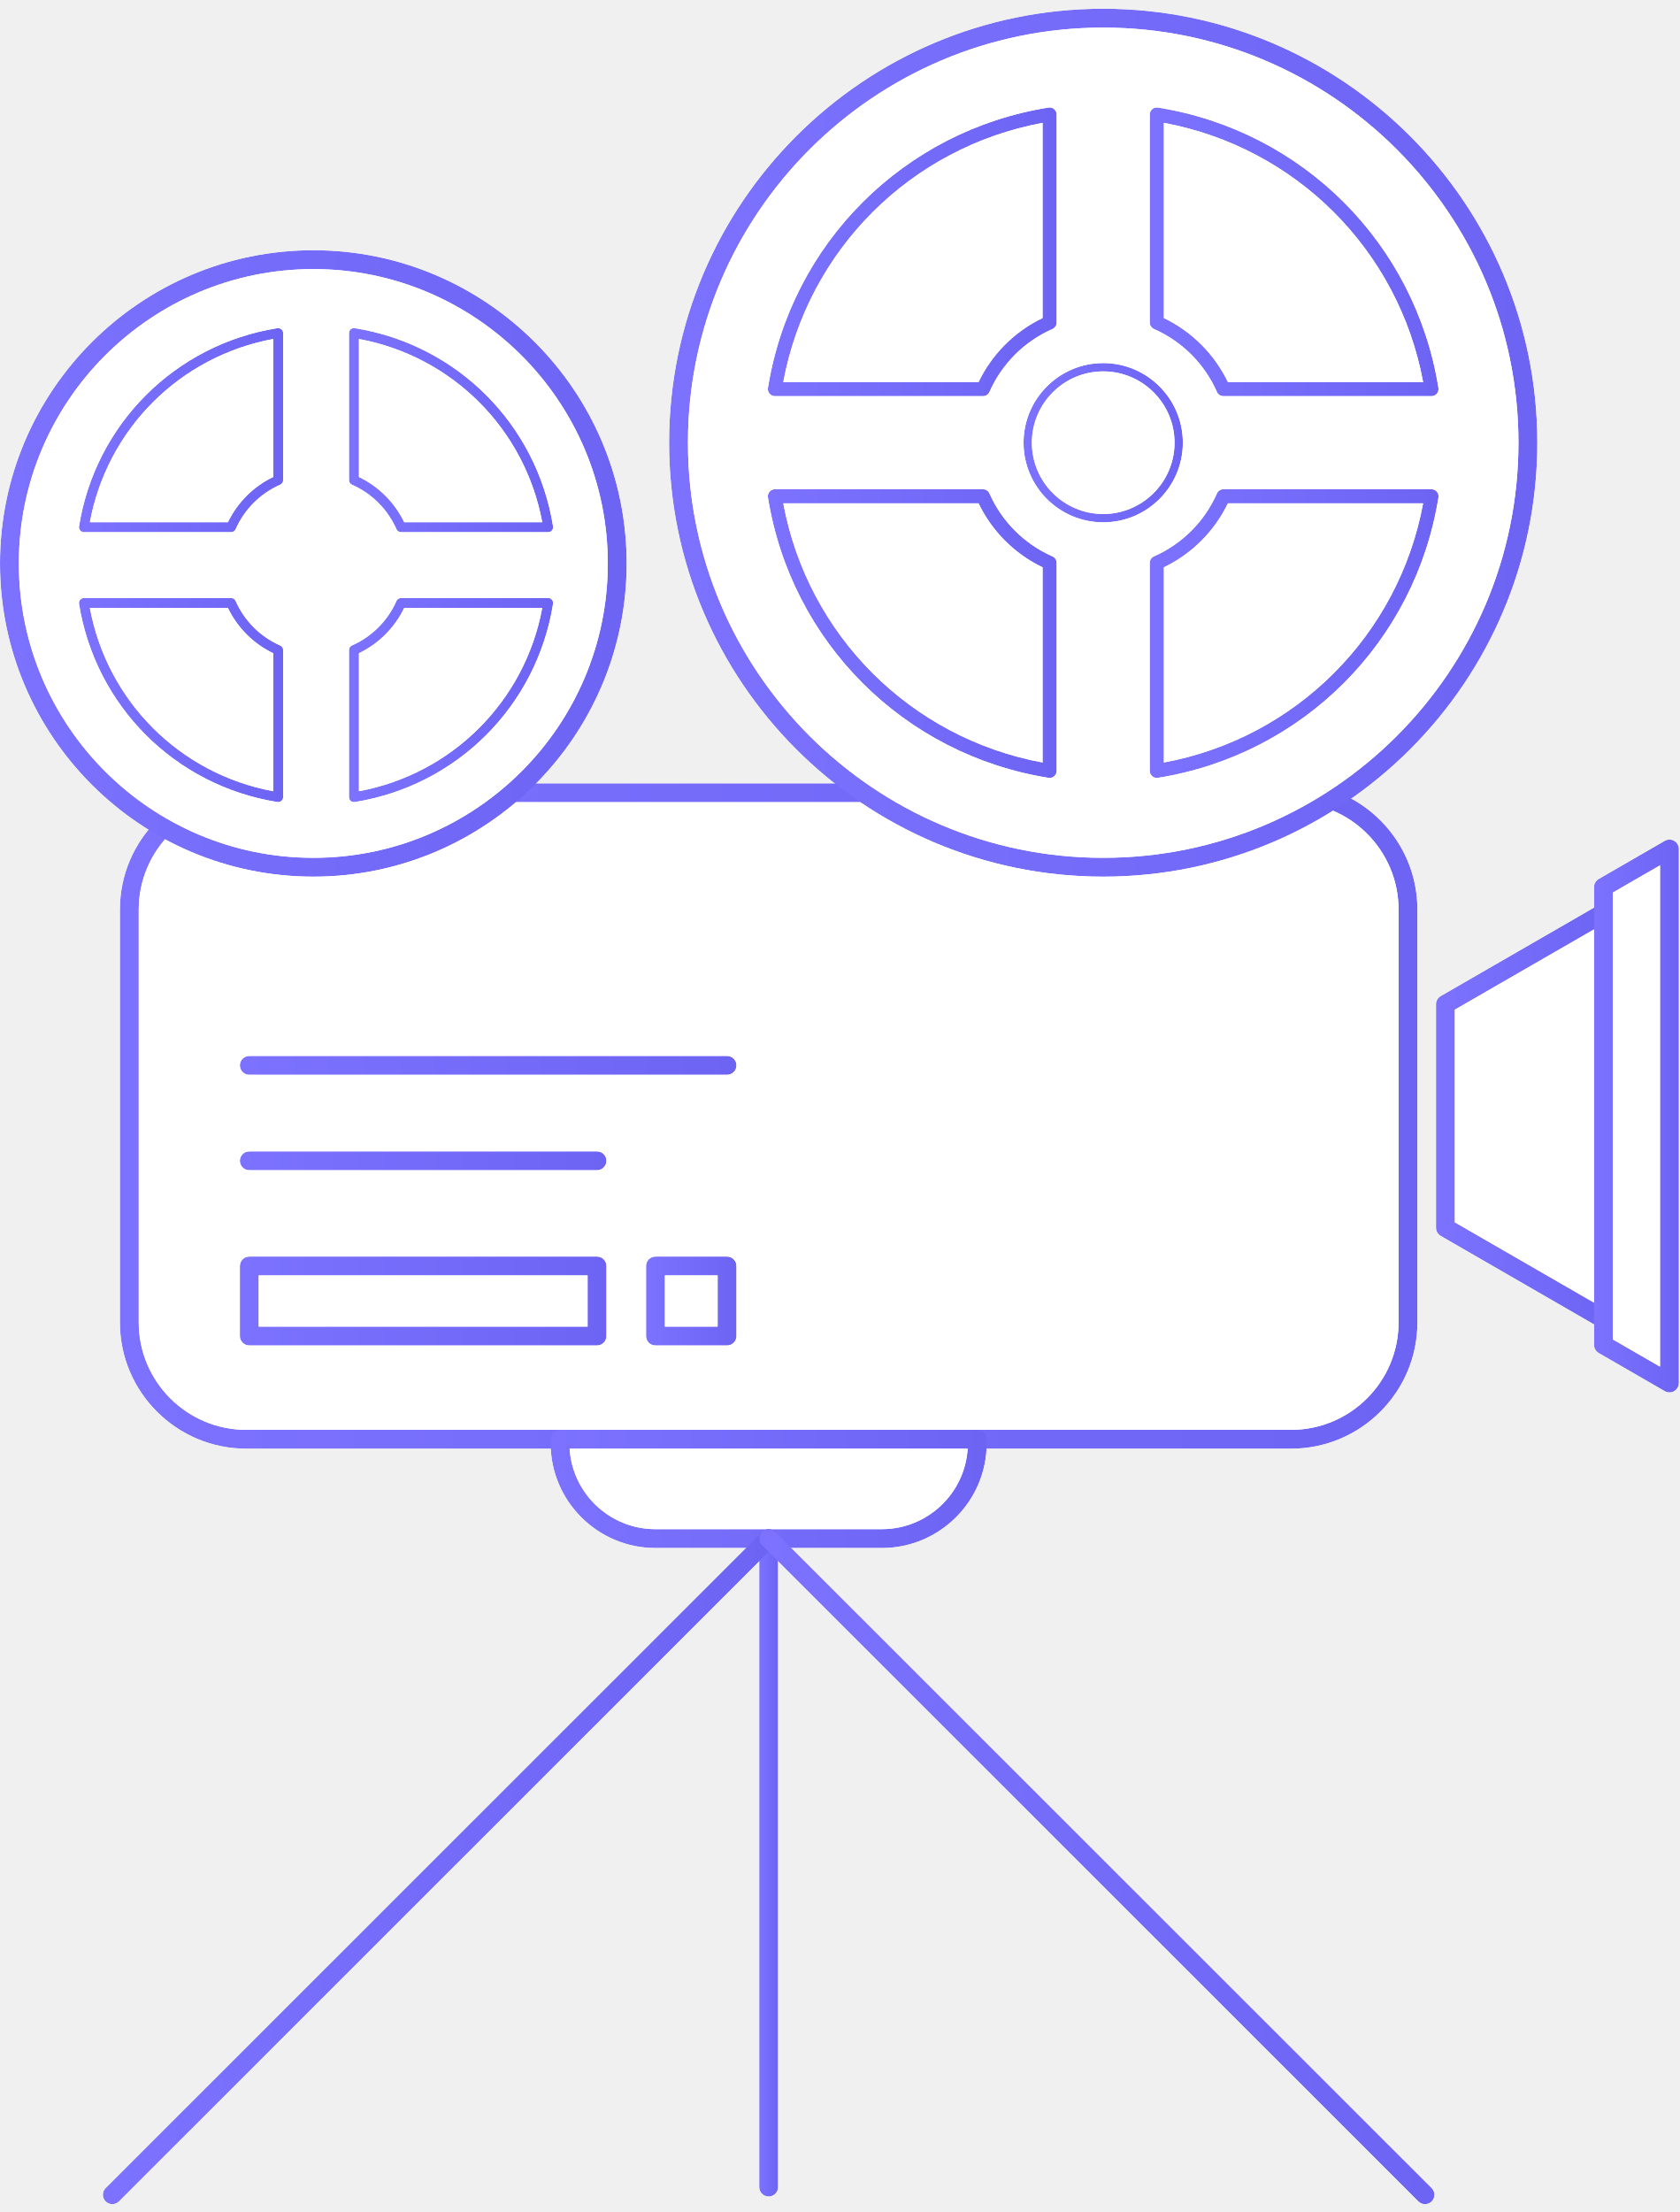
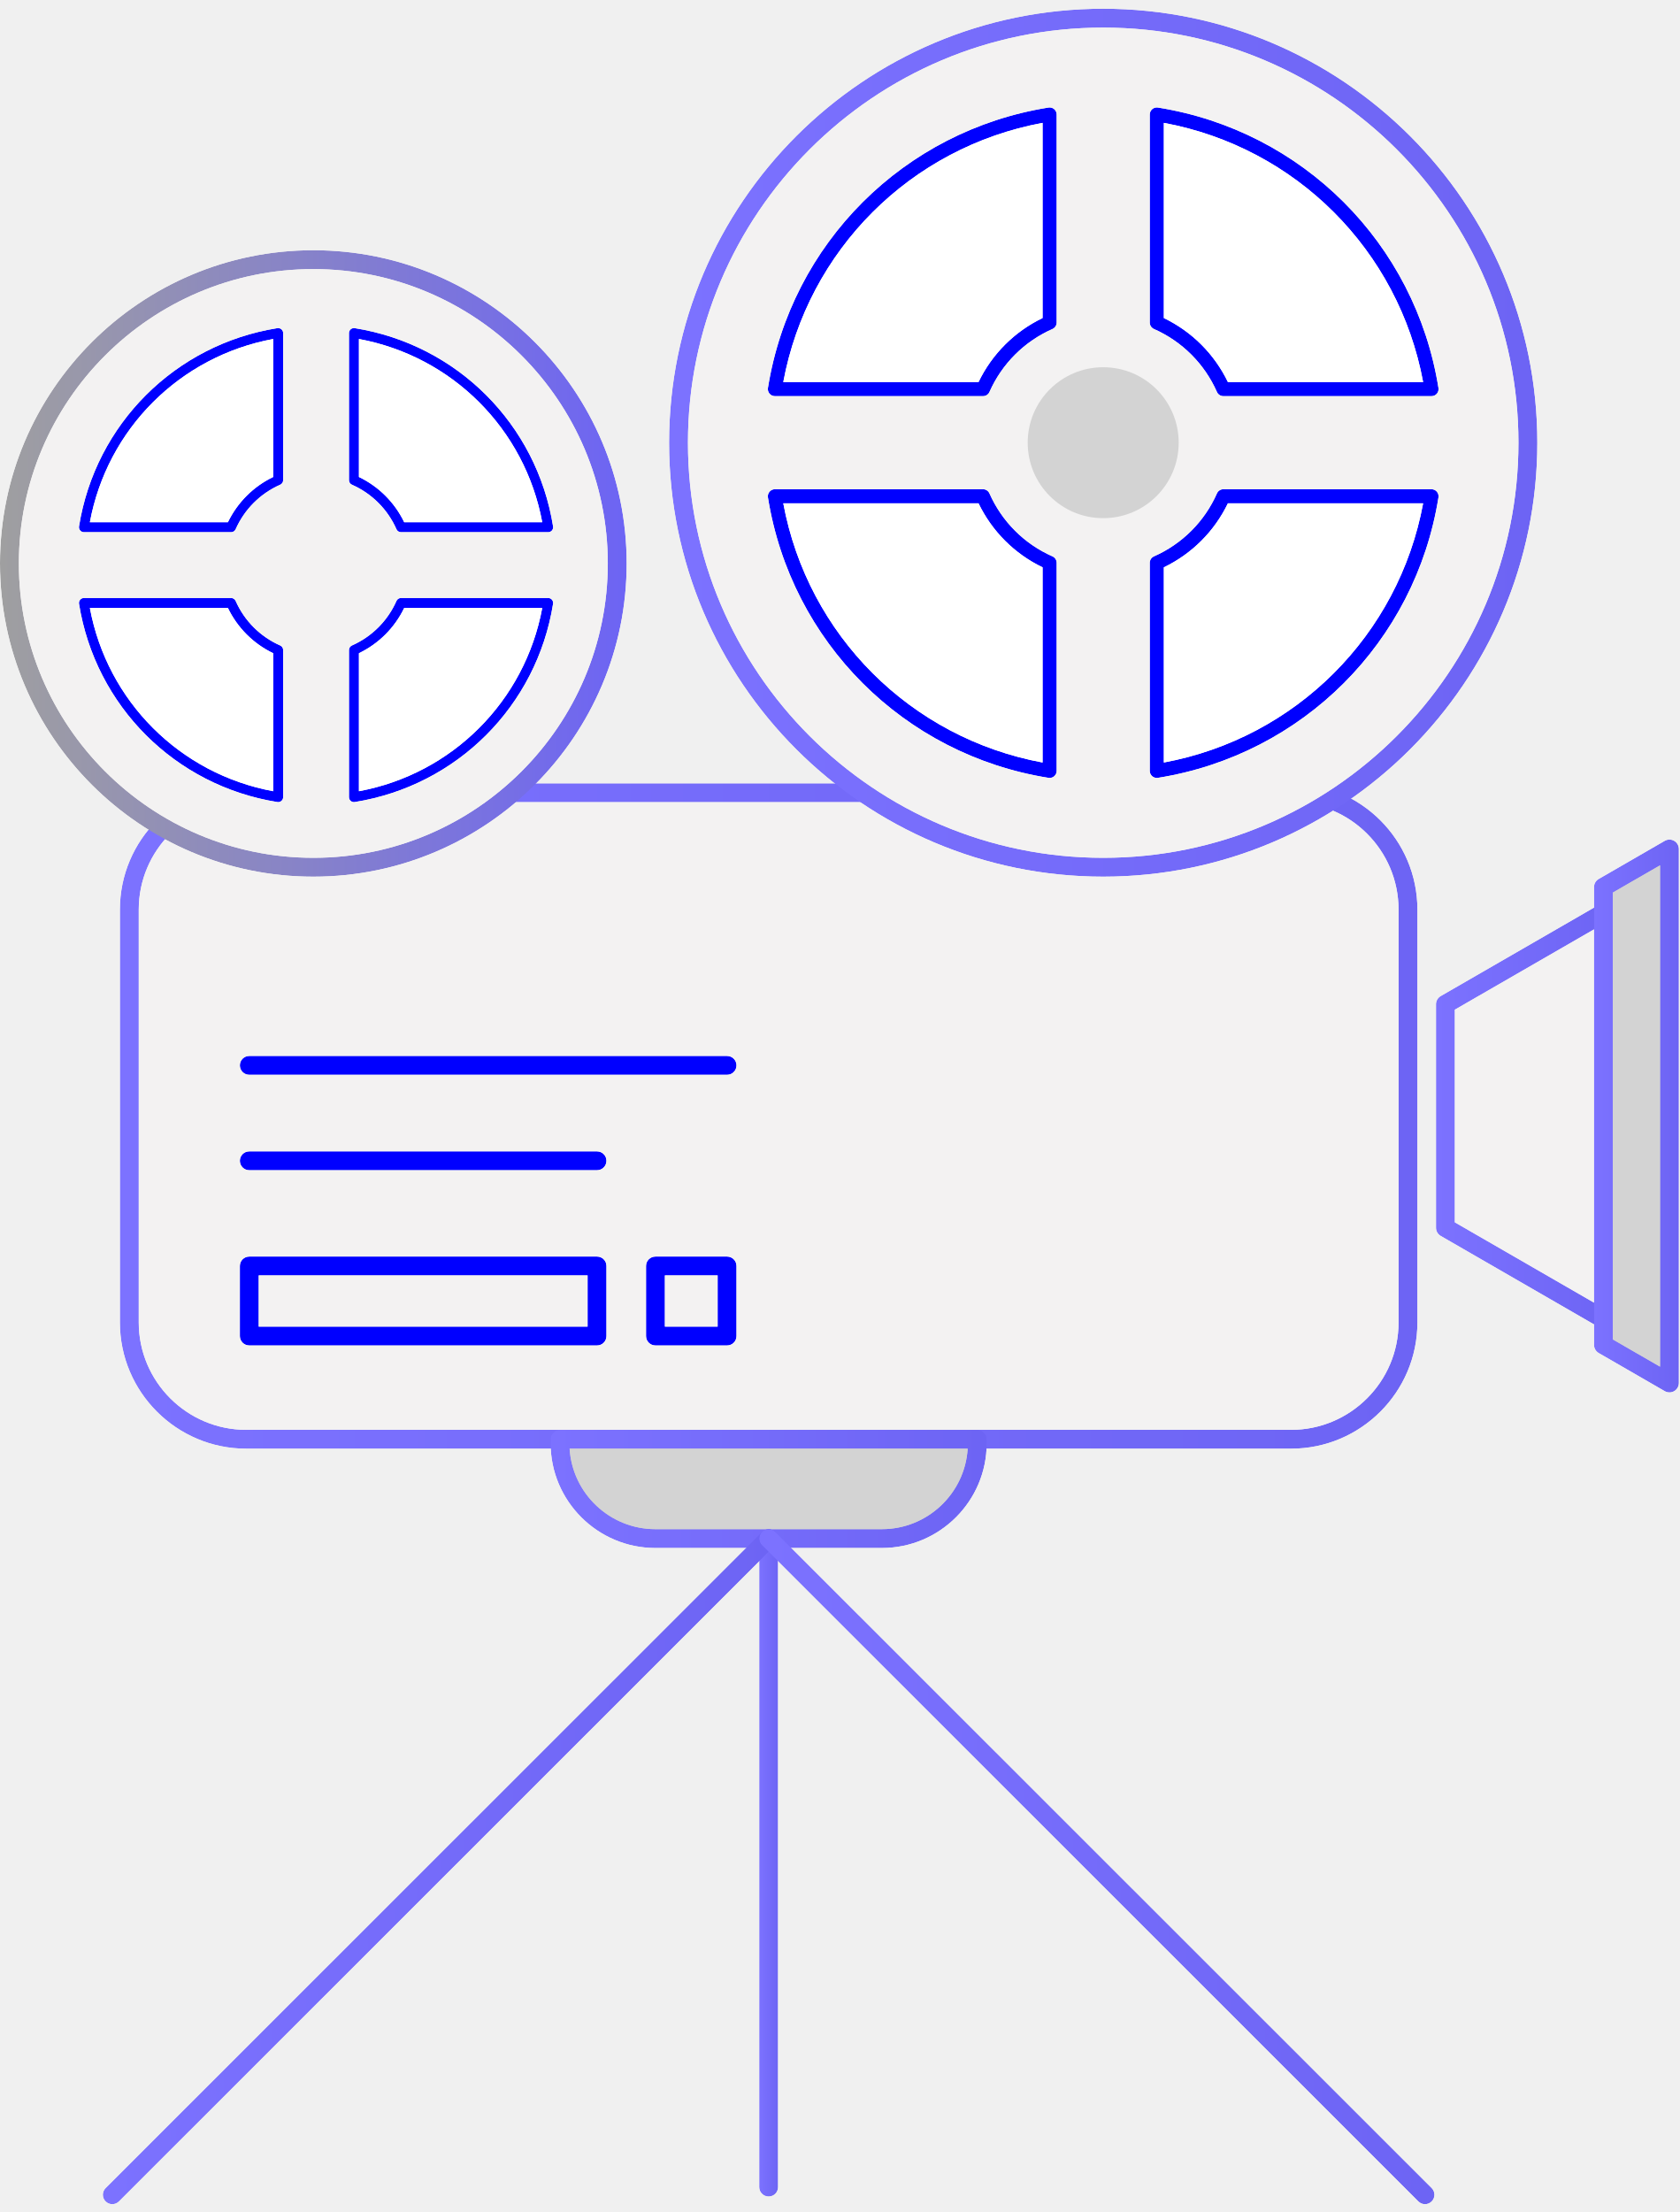
<svg xmlns="http://www.w3.org/2000/svg" xmlns:xlink="http://www.w3.org/1999/xlink" width="123px" height="162px" viewBox="0 0 123 162" version="1.1">
  <defs>
    <path d="M9.707,0.312 C4.605,0.312 0.454,4.46 0.454,9.559 L0.454,9.559 L0.454,39.796 C0.454,44.894 4.605,49.042 9.707,49.042 L9.707,49.042 L86.24,49.042 C91.342,49.042 95.493,44.894 95.493,39.796 L95.493,39.796 L95.493,9.559 C95.493,4.46 91.342,0.312 86.24,0.312 L86.24,0.312 L9.707,0.312 Z M1.835,39.796 L1.835,9.559 C1.835,5.222 5.367,1.693 9.707,1.693 L9.707,1.693 L86.24,1.693 C90.579,1.693 94.112,5.222 94.112,9.559 L94.112,9.559 L94.112,39.796 C94.112,44.133 90.579,47.662 86.24,47.662 L86.24,47.662 L9.707,47.662 C5.367,47.662 1.835,44.133 1.835,39.796 L1.835,39.796 Z" id="path-1" />
    <linearGradient x1="-0%" y1="50%" x2="100%" y2="50%" id="linearGradient-3">
      <stop stop-color="#7C72FF" offset="0%" />
      <stop stop-color="#6D64F4" offset="100%" />
    </linearGradient>
    <path d="M32.119,0.573 C14.586,0.573 0.322,14.83 0.322,32.355 L0.322,32.355 C0.322,49.88 14.586,64.137 32.119,64.137 L32.119,64.137 C49.652,64.137 63.917,49.88 63.917,32.355 L63.917,32.355 C63.917,14.83 49.652,0.573 32.119,0.573 Z M1.703,32.355 C1.703,15.592 15.348,1.954 32.119,1.954 L32.119,1.954 C48.891,1.954 62.535,15.592 62.535,32.355 L62.535,32.355 C62.535,49.118 48.891,62.756 32.119,62.756 L32.119,62.756 C15.348,62.756 1.703,49.118 1.703,32.355 L1.703,32.355 Z" id="path-4" />
    <linearGradient x1="-0.001%" y1="50%" x2="99.999%" y2="50%" id="linearGradient-6">
      <stop stop-color="#7C72FF" offset="0%" />
      <stop stop-color="#6D64F4" offset="100%" />
    </linearGradient>
    <path d="M0,23.269 C0,35.917 10.295,46.208 22.95,46.208 L22.95,46.208 C35.605,46.208 45.901,35.917 45.901,23.269 L45.901,23.269 C45.901,10.621 35.605,0.33 22.95,0.33 L22.95,0.33 C10.295,0.33 0,10.621 0,23.269 M1.381,23.269 C1.381,11.382 11.057,1.711 22.95,1.711 L22.95,1.711 C34.842,1.711 44.519,11.382 44.519,23.269 L44.519,23.269 C44.519,35.156 34.842,44.827 22.95,44.827 L22.95,44.827 C11.057,44.827 1.381,35.156 1.381,23.269" id="path-7" />
    <linearGradient x1="0%" y1="50%" x2="99.999%" y2="50%" id="linearGradient-9">
-       <stop stop-color="#7C72FF" offset="0%" />
+       <stop stop-color="#9f9fa0" offset="0%" />
      <stop stop-color="#6D64F4" offset="100%" />
    </linearGradient>
    <path d="M0.019,6.102 C0.019,9.317 2.636,11.934 5.853,11.934 L5.853,11.934 C9.071,11.934 11.688,9.317 11.688,6.102 L11.688,6.102 C11.688,2.886 9.071,0.27 5.853,0.27 L5.853,0.27 C2.636,0.27 0.019,2.886 0.019,6.102 M0.629,6.102 C0.629,3.222 2.973,0.88 5.853,0.88 L5.853,0.88 C8.734,0.88 11.078,3.222 11.078,6.102 L11.078,6.102 C11.078,8.981 8.734,11.324 5.853,11.324 L5.853,11.324 C2.973,11.324 0.629,8.981 0.629,6.102" id="path-10" />
    <linearGradient x1="3.84277558e-05%" y1="49.999%" x2="100%" y2="49.999%" id="linearGradient-12">
      <stop stop-color="#7C72FF" offset="0%" />
      <stop stop-color="#6D64F4" offset="100%" />
    </linearGradient>
    <path d="M1.301,0.279 C0.919,0.279 0.61,0.587 0.61,0.969 L0.61,0.969 L0.61,1.26 C0.61,5.491 4.055,8.932 8.286,8.932 L8.286,8.932 L24.877,8.932 C29.111,8.932 32.555,5.491 32.555,1.26 L32.555,1.26 L32.555,0.969 C32.555,0.587 32.246,0.279 31.865,0.279 L31.865,0.279 L1.301,0.279 Z M2.004,1.659 L31.161,1.659 C30.955,4.943 28.215,7.552 24.877,7.552 L24.877,7.552 L8.286,7.552 C4.95,7.552 2.21,4.943 2.004,1.659 L2.004,1.659 Z" id="path-13" />
    <linearGradient x1="0.001%" y1="50.001%" x2="100%" y2="50.001%" id="linearGradient-15">
      <stop stop-color="#7C72FF" offset="0%" />
      <stop stop-color="#6D64F4" offset="100%" />
    </linearGradient>
    <path d="M0.517,1.199 L0.517,48.694 C0.517,49.075 0.826,49.384 1.208,49.384 L1.208,49.384 C1.589,49.384 1.898,49.075 1.898,48.694 L1.898,48.694 L1.898,1.199 C1.898,0.816 1.589,0.508 1.208,0.508 L1.208,0.508 C0.826,0.508 0.517,0.816 0.517,1.199" id="path-16" />
    <linearGradient x1="-0.014%" y1="50%" x2="99.995%" y2="50%" id="linearGradient-18">
      <stop stop-color="#7C72FF" offset="0%" />
      <stop stop-color="#6D64F4" offset="100%" />
    </linearGradient>
    <path d="M48.766,0.71 L0.69,48.766 C0.42,49.036 0.42,49.473 0.69,49.743 L0.69,49.743 C0.824,49.877 1.001,49.945 1.178,49.945 L1.178,49.945 C1.355,49.945 1.532,49.877 1.666,49.743 L1.666,49.743 L49.743,1.687 C50.012,1.416 50.012,0.98 49.743,0.71 L49.743,0.71 C49.608,0.576 49.431,0.508 49.254,0.508 L49.254,0.508 C49.078,0.508 48.901,0.576 48.766,0.71" id="path-19" />
    <linearGradient x1="0%" y1="50%" x2="100.001%" y2="50%" id="linearGradient-21">
      <stop stop-color="#7C72FF" offset="0%" />
      <stop stop-color="#6D64F4" offset="100%" />
    </linearGradient>
    <path d="M0.719,0.71 C0.45,0.98 0.45,1.416 0.719,1.687 L0.719,1.687 L48.796,49.743 C48.931,49.877 49.108,49.945 49.285,49.945 L49.285,49.945 C49.461,49.945 49.638,49.877 49.773,49.743 L49.773,49.743 C50.042,49.473 50.042,49.036 49.773,48.766 L49.773,48.766 L1.696,0.71 C1.561,0.576 1.384,0.508 1.208,0.508 L1.208,0.508 C1.031,0.508 0.854,0.576 0.719,0.71" id="path-22" />
    <linearGradient x1="-0%" y1="50%" x2="100%" y2="50%" id="linearGradient-24">
      <stop stop-color="#7C72FF" offset="0%" />
      <stop stop-color="#6D64F4" offset="100%" />
    </linearGradient>
    <path d="M0.962,0.394 C0.58,0.394 0.272,0.702 0.272,1.084 L0.272,1.084 L0.272,6.216 C0.272,6.597 0.58,6.906 0.962,6.906 L0.962,6.906 L26.433,6.906 C26.815,6.906 27.124,6.597 27.124,6.216 L27.124,6.216 L27.124,1.084 C27.124,0.702 26.815,0.394 26.433,0.394 L26.433,0.394 L0.962,0.394 Z M1.653,5.525 L25.742,5.525 L25.742,1.774 L1.653,1.774 L1.653,5.525 Z" id="path-25" />
    <linearGradient x1="-0%" y1="49.997%" x2="99.999%" y2="49.997%" id="linearGradient-27">
-       <stop stop-color="#7C72FF" offset="0%" />
-       <stop stop-color="#6D64F4" offset="100%" />
+       <stop stop-color="blue" offset="0%" />
+       <stop stop-color="blue" offset="100%" />
    </linearGradient>
    <path d="M1.245,0.394 C0.863,0.394 0.554,0.702 0.554,1.084 L0.554,1.084 L0.554,6.216 C0.554,6.597 0.863,6.906 1.245,6.906 L1.245,6.906 L6.49,6.906 C6.871,6.906 7.18,6.597 7.18,6.216 L7.18,6.216 L7.18,1.084 C7.18,0.702 6.871,0.394 6.49,0.394 L6.49,0.394 L1.245,0.394 Z M1.935,5.525 L5.799,5.525 L5.799,1.774 L1.935,1.774 L1.935,5.525 Z" id="path-28" />
    <linearGradient x1="-0.002%" y1="49.997%" x2="100.005%" y2="49.997%" id="linearGradient-30">
-       <stop stop-color="#7C72FF" offset="0%" />
-       <stop stop-color="#6D64F4" offset="100%" />
+       <stop stop-color="blue" offset="0%" />
+       <stop stop-color="blue" offset="100%" />
    </linearGradient>
    <path d="M0.962,0.375 C0.58,0.375 0.272,0.683 0.272,1.065 L0.272,1.065 C0.272,1.446 0.58,1.755 0.962,1.755 L0.962,1.755 L26.433,1.755 C26.815,1.755 27.124,1.446 27.124,1.065 L27.124,1.065 C27.124,0.683 26.815,0.375 26.433,0.375 L26.433,0.375 L0.962,0.375 Z" id="path-31" />
    <linearGradient x1="-0%" y1="49.981%" x2="99.999%" y2="49.981%" id="linearGradient-33">
-       <stop stop-color="#7C72FF" offset="0%" />
-       <stop stop-color="#6D64F4" offset="100%" />
+       <stop stop-color="blue" offset="0%" />
+       <stop stop-color="blue" offset="100%" />
    </linearGradient>
    <path d="M0.962,0.429 C0.58,0.429 0.272,0.738 0.272,1.119 L0.272,1.119 C0.272,1.501 0.58,1.81 0.962,1.81 L0.962,1.81 L35.958,1.81 C36.34,1.81 36.649,1.501 36.649,1.119 L36.649,1.119 C36.649,0.738 36.34,0.429 35.958,0.429 L35.958,0.429 L0.962,0.429 Z" id="path-34" />
    <linearGradient x1="-0%" y1="49.979%" x2="100.001%" y2="49.979%" id="linearGradient-36">
-       <stop stop-color="#7C72FF" offset="0%" />
-       <stop stop-color="#6D64F4" offset="100%" />
+       <stop stop-color="blue" offset="0%" />
+       <stop stop-color="blue" offset="100%" />
    </linearGradient>
    <path d="M12.04,0.25 L0.464,6.93 C0.252,7.054 0.12,7.282 0.12,7.528 L0.12,7.528 L0.12,23.898 C0.12,24.144 0.252,24.372 0.464,24.495 L0.464,24.495 L12.04,31.176 C12.146,31.237 12.266,31.268 12.385,31.268 L12.385,31.268 C12.503,31.268 12.624,31.237 12.73,31.176 L12.73,31.176 C12.943,31.052 13.076,30.824 13.076,30.578 L13.076,30.578 L13.076,0.848 C13.076,0.601 12.943,0.374 12.73,0.25 L12.73,0.25 C12.624,0.189 12.504,0.158 12.385,0.158 L12.385,0.158 C12.265,0.158 12.146,0.189 12.04,0.25 L12.04,0.25 Z M1.5,23.499 L1.5,7.926 L11.695,2.045 L11.695,29.382 L1.5,23.499 Z" id="path-37" />
    <linearGradient x1="-0.002%" y1="50%" x2="99.999%" y2="50%" id="linearGradient-39">
      <stop stop-color="#7C72FF" offset="0%" />
      <stop stop-color="#6D64F4" offset="100%" />
    </linearGradient>
    <path d="M5.343,0.683 L0.509,3.474 C0.295,3.596 0.163,3.825 0.163,4.071 L0.163,4.071 L0.163,37.598 C0.163,37.845 0.295,38.073 0.509,38.196 L0.509,38.196 L5.343,40.987 C5.45,41.049 5.57,41.079 5.689,41.079 L5.689,41.079 C5.807,41.079 5.928,41.049 6.034,40.987 L6.034,40.987 C6.247,40.864 6.379,40.636 6.379,40.389 L6.379,40.389 L6.379,1.281 C6.379,1.035 6.247,0.807 6.034,0.683 L6.034,0.683 C5.928,0.622 5.808,0.591 5.689,0.591 L5.689,0.591 C5.569,0.591 5.45,0.622 5.343,0.683 L5.343,0.683 Z M1.545,37.2 L1.545,4.47 L4.998,2.478 L4.998,39.193 L1.545,37.2 Z" id="path-40" />
    <linearGradient x1="-0.006%" y1="50.001%" x2="100.001%" y2="50.001%" id="linearGradient-42">
      <stop stop-color="#7C72FF" offset="0%" />
      <stop stop-color="#6D64F4" offset="100%" />
    </linearGradient>
    <path d="M0.476,0.242 C0.361,0.341 0.294,0.484 0.294,0.635 L0.294,0.635 L0.294,15.872 C0.294,16.076 0.415,16.261 0.602,16.344 L0.602,16.344 C2.666,17.255 4.304,18.893 5.215,20.955 L5.215,20.955 C5.297,21.142 5.483,21.262 5.687,21.262 L5.687,21.262 L20.932,21.262 C21.083,21.262 21.226,21.196 21.326,21.082 L21.326,21.082 C21.423,20.966 21.465,20.813 21.442,20.665 L21.442,20.665 C19.748,10.073 11.49,1.818 0.893,0.125 L0.893,0.125 C0.867,0.121 0.841,0.119 0.814,0.119 L0.814,0.119 C0.691,0.119 0.571,0.162 0.476,0.242 M1.327,15.542 L1.327,1.248 C10.996,3.043 18.522,10.566 20.318,20.23 L20.318,20.23 L6.019,20.23 C5.028,18.179 3.381,16.531 1.327,15.542" id="path-43" />
    <linearGradient x1="0%" y1="50.001%" x2="100.001%" y2="50.001%" id="linearGradient-45">
-       <stop stop-color="#7C72FF" offset="0%" />
-       <stop stop-color="#6D64F4" offset="100%" />
+       <stop stop-color="blue" offset="0%" />
+       <stop stop-color="blue" offset="100%" />
    </linearGradient>
    <path d="M21.066,0.125 C10.468,1.818 2.209,10.073 0.514,20.665 L0.514,20.665 C0.491,20.813 0.534,20.966 0.632,21.082 L0.632,21.082 C0.73,21.196 0.873,21.262 1.026,21.262 L1.026,21.262 L16.269,21.262 C16.474,21.262 16.658,21.142 16.741,20.955 L16.741,20.955 C17.654,18.892 19.293,17.255 21.356,16.344 L21.356,16.344 C21.543,16.261 21.663,16.076 21.663,15.872 L21.663,15.872 L21.663,0.635 C21.663,0.484 21.597,0.341 21.482,0.242 L21.482,0.242 C21.387,0.162 21.267,0.119 21.144,0.119 L21.144,0.119 C21.118,0.119 21.092,0.121 21.066,0.125 M20.631,1.248 L20.631,15.542 C18.577,16.53 16.93,18.177 15.939,20.23 L15.939,20.23 L1.639,20.23 C3.435,10.565 10.961,3.043 20.631,1.248" id="path-46" />
    <linearGradient x1="0%" y1="50.001%" x2="100.002%" y2="50.001%" id="linearGradient-48">
-       <stop stop-color="#7C72FF" offset="0%" />
-       <stop stop-color="#6D64F4" offset="100%" />
+       <stop stop-color="blue" offset="0%" />
+       <stop stop-color="blue" offset="100%" />
    </linearGradient>
    <path d="M1.026,0.544 C0.873,0.544 0.73,0.611 0.632,0.725 L0.632,0.725 C0.534,0.841 0.491,0.993 0.514,1.142 L0.514,1.142 C2.209,11.733 10.467,19.988 21.066,21.683 L21.066,21.683 C21.093,21.687 21.119,21.689 21.147,21.689 L21.147,21.689 C21.269,21.689 21.389,21.646 21.482,21.566 L21.482,21.566 C21.597,21.468 21.663,21.324 21.663,21.172 L21.663,21.172 L21.663,5.936 C21.663,5.731 21.543,5.546 21.356,5.463 L21.356,5.463 C19.293,4.553 17.654,2.915 16.741,0.852 L16.741,0.852 C16.658,0.665 16.474,0.544 16.269,0.544 L16.269,0.544 L1.026,0.544 Z M1.639,1.576 L15.939,1.576 C16.93,3.629 18.577,5.276 20.631,6.265 L20.631,6.265 L20.631,20.559 C10.961,18.763 3.435,11.24 1.639,1.576 L1.639,1.576 Z" id="path-49" />
    <linearGradient x1="0%" y1="49.999%" x2="100.002%" y2="49.999%" id="linearGradient-51">
-       <stop stop-color="#7C72FF" offset="0%" />
-       <stop stop-color="#6D64F4" offset="100%" />
+       <stop stop-color="blue" offset="0%" />
+       <stop stop-color="blue" offset="100%" />
    </linearGradient>
    <path d="M5.687,0.544 C5.483,0.544 5.297,0.665 5.215,0.852 L5.215,0.852 C4.304,2.915 2.666,4.551 0.602,5.463 L0.602,5.463 C0.415,5.546 0.294,5.731 0.294,5.936 L0.294,5.936 L0.294,21.172 C0.294,21.324 0.361,21.468 0.476,21.566 L0.476,21.566 C0.57,21.646 0.689,21.689 0.811,21.689 L0.811,21.689 C0.838,21.689 0.865,21.687 0.893,21.683 L0.893,21.683 C11.49,19.988 19.748,11.733 21.442,1.142 L21.442,1.142 C21.465,0.993 21.423,0.841 21.326,0.725 L21.326,0.725 C21.226,0.611 21.083,0.544 20.932,0.544 L20.932,0.544 L5.687,0.544 Z M1.327,6.265 C3.381,5.276 5.028,3.629 6.019,1.576 L6.019,1.576 L20.318,1.576 C18.523,11.24 10.996,18.763 1.327,20.559 L1.327,20.559 L1.327,6.265 Z" id="path-52" />
    <linearGradient x1="0%" y1="49.999%" x2="100.001%" y2="49.999%" id="linearGradient-54">
-       <stop stop-color="#7C72FF" offset="0%" />
-       <stop stop-color="#6D64F4" offset="100%" />
+       <stop stop-color="blue" offset="0%" />
+       <stop stop-color="blue" offset="100%" />
    </linearGradient>
    <path d="M0.705,0.356 C0.623,0.426 0.577,0.527 0.577,0.635 L0.577,0.635 L0.577,11.407 C0.577,11.551 0.662,11.682 0.794,11.74 L0.794,11.74 C2.253,12.384 3.411,13.542 4.055,15.001 L4.055,15.001 C4.113,15.132 4.245,15.218 4.389,15.218 L4.389,15.218 L15.167,15.218 C15.274,15.218 15.376,15.171 15.445,15.09 L15.445,15.09 C15.514,15.008 15.545,14.9 15.527,14.795 L15.527,14.795 C14.329,7.307 8.492,1.471 0.999,0.273 L0.999,0.273 C0.981,0.271 0.962,0.27 0.944,0.27 L0.944,0.27 C0.857,0.27 0.772,0.3 0.705,0.356 M1.307,11.174 L1.307,1.068 C8.142,2.337 13.463,7.656 14.733,14.488 L14.733,14.488 L4.623,14.488 C3.923,13.037 2.759,11.873 1.307,11.174" id="path-55" />
    <linearGradient x1="-0.001%" y1="50%" x2="100.001%" y2="50%" id="linearGradient-57">
-       <stop stop-color="#7C72FF" offset="0%" />
-       <stop stop-color="#6D64F4" offset="100%" />
+       <stop stop-color="blue" offset="0%" />
+       <stop stop-color="blue" offset="100%" />
    </linearGradient>
    <path d="M14.552,0.273 C7.06,1.471 1.22,7.307 0.022,14.795 L0.022,14.795 C0.006,14.9 0.036,15.008 0.106,15.09 L0.106,15.09 C0.176,15.171 0.277,15.218 0.383,15.218 L0.383,15.218 L11.161,15.218 C11.305,15.218 11.436,15.132 11.495,15.001 L11.495,15.001 C12.14,13.541 13.299,12.384 14.757,11.74 L14.757,11.74 C14.889,11.682 14.975,11.551 14.975,11.407 L14.975,11.407 L14.975,0.635 C14.975,0.527 14.928,0.426 14.846,0.356 L14.846,0.356 C14.779,0.3 14.694,0.27 14.608,0.27 L14.608,0.27 C14.589,0.27 14.57,0.271 14.552,0.273 M14.244,1.068 L14.244,11.174 C12.793,11.872 11.628,13.037 10.927,14.488 L10.927,14.488 L0.817,14.488 C2.087,7.656 7.408,2.337 14.244,1.068" id="path-58" />
    <linearGradient x1="-1.18577831e-05%" y1="50%" x2="99.998%" y2="50%" id="linearGradient-60">
-       <stop stop-color="#7C72FF" offset="0%" />
-       <stop stop-color="#6D64F4" offset="100%" />
+       <stop stop-color="blue" offset="0%" />
+       <stop stop-color="blue" offset="100%" />
    </linearGradient>
    <path d="M0.383,0.186 C0.277,0.186 0.176,0.233 0.106,0.314 L0.106,0.314 C0.036,0.396 0.006,0.503 0.022,0.609 L0.022,0.609 C1.22,8.097 7.059,13.933 14.552,15.131 L14.552,15.131 C14.571,15.134 14.59,15.136 14.609,15.136 L14.609,15.136 C14.696,15.136 14.78,15.104 14.846,15.049 L14.846,15.049 C14.928,14.979 14.975,14.878 14.975,14.77 L14.975,14.77 L14.975,3.998 C14.975,3.853 14.889,3.723 14.757,3.664 L14.757,3.664 C13.299,3.02 12.14,1.863 11.495,0.403 L11.495,0.403 C11.436,0.272 11.305,0.186 11.161,0.186 L11.161,0.186 L0.383,0.186 Z M0.817,0.916 L10.927,0.916 C11.628,2.368 12.793,3.533 14.244,4.231 L14.244,4.231 L14.244,14.337 C7.408,13.067 2.087,7.748 0.817,0.916 L0.817,0.916 Z" id="path-61" />
    <linearGradient x1="-1.18577831e-05%" y1="50%" x2="99.998%" y2="50%" id="linearGradient-63">
-       <stop stop-color="#7C72FF" offset="0%" />
-       <stop stop-color="#6D64F4" offset="100%" />
+       <stop stop-color="blue" offset="0%" />
+       <stop stop-color="blue" offset="100%" />
    </linearGradient>
    <path d="M4.389,0.186 C4.245,0.186 4.113,0.272 4.055,0.403 L4.055,0.403 C3.411,1.862 2.253,3.019 0.794,3.664 L0.794,3.664 C0.662,3.723 0.577,3.853 0.577,3.998 L0.577,3.998 L0.577,14.77 C0.577,14.878 0.623,14.979 0.705,15.049 L0.705,15.049 C0.771,15.104 0.855,15.136 0.941,15.136 L0.941,15.136 C0.961,15.136 0.98,15.134 0.999,15.131 L0.999,15.131 C8.492,13.933 14.329,8.097 15.527,0.609 L15.527,0.609 C15.545,0.503 15.514,0.396 15.445,0.314 L15.445,0.314 C15.376,0.233 15.274,0.186 15.167,0.186 L15.167,0.186 L4.389,0.186 Z M1.307,4.231 C2.759,3.531 3.923,2.367 4.623,0.916 L4.623,0.916 L14.733,0.916 C13.463,7.748 8.142,13.067 1.307,14.337 L1.307,14.337 L1.307,4.231 Z" id="path-64" />
    <linearGradient x1="-0.001%" y1="50%" x2="100.001%" y2="50%" id="linearGradient-66">
-       <stop stop-color="#7C72FF" offset="0%" />
-       <stop stop-color="#6D64F4" offset="100%" />
+       <stop stop-color="blue" offset="0%" />
+       <stop stop-color="blue" offset="100%" />
    </linearGradient>
  </defs>
  <g id="GIFOS" stroke="none" stroke-width="1" fill="none" fill-rule="evenodd">
    <g id="00-UI-Kit" transform="translate(-639, -2141)">
      <g id="camara" transform="translate(639, 2141)">
        <g id="Group-97">
-           <path d="M103.13,96.851 C103.13,101.557 99.277,105.407 94.568,105.407 L18.034,105.407 C13.325,105.407 9.473,101.557 9.473,96.851 L9.473,66.614 C9.473,61.909 13.325,58.058 18.034,58.058 L94.568,58.058 C99.277,58.058 103.13,61.909 103.13,66.614 L103.13,96.851 Z" id="Fill-1" fill="#FFFFFF" />
+           <path d="M103.13,96.851 C103.13,101.557 99.277,105.407 94.568,105.407 L18.034,105.407 C13.325,105.407 9.473,101.557 9.473,96.851 L9.473,66.614 C9.473,61.909 13.325,58.058 18.034,58.058 L94.568,58.058 C99.277,58.058 103.13,61.909 103.13,66.614 L103.13,96.851 Z" id="Fill-1" fill="#f3f2f2" />
          <g id="Group-5" transform="translate(8.328125, 57.05537)">
            <mask id="mask-2" fill="white">
              <use xlink:href="#path-1" />
            </mask>
            <g id="Clip-4" />
            <path d="M9.707,0.312 C4.605,0.312 0.454,4.46 0.454,9.559 L0.454,9.559 L0.454,39.796 C0.454,44.894 4.605,49.042 9.707,49.042 L9.707,49.042 L86.24,49.042 C91.342,49.042 95.493,44.894 95.493,39.796 L95.493,39.796 L95.493,9.559 C95.493,4.46 91.342,0.312 86.24,0.312 L86.24,0.312 L9.707,0.312 Z M1.835,39.796 L1.835,9.559 C1.835,5.222 5.367,1.693 9.707,1.693 L9.707,1.693 L86.24,1.693 C90.579,1.693 94.112,5.222 94.112,9.559 L94.112,9.559 L94.112,39.796 C94.112,44.133 90.579,47.662 86.24,47.662 L86.24,47.662 L9.707,47.662 C5.367,47.662 1.835,44.133 1.835,39.796 L1.835,39.796 Z" id="Fill-3" fill="url(#linearGradient-3)" mask="url(#mask-2)" />
          </g>
-           <path d="M111.914,32.422 C111.914,49.593 97.986,63.514 80.806,63.514 C63.626,63.514 49.699,49.593 49.699,32.422 C49.699,15.251 63.626,1.33 80.806,1.33 C97.986,1.33 111.914,15.251 111.914,32.422" id="Fill-6" fill="#FFFFFF" />
+           <path d="M111.914,32.422 C111.914,49.593 97.986,63.514 80.806,63.514 C63.626,63.514 49.699,49.593 49.699,32.422 C49.699,15.251 63.626,1.33 80.806,1.33 C97.986,1.33 111.914,15.251 111.914,32.422" id="Fill-6" fill="#f3f2f2" />
          <g id="Group-10" transform="translate(48.6875, 0.067233)">
            <mask id="mask-5" fill="white">
              <use xlink:href="#path-4" />
            </mask>
            <g id="Clip-9" />
            <path d="M32.119,0.573 C14.586,0.573 0.322,14.83 0.322,32.355 L0.322,32.355 C0.322,49.88 14.586,64.137 32.119,64.137 L32.119,64.137 C49.652,64.137 63.917,49.88 63.917,32.355 L63.917,32.355 C63.917,14.83 49.652,0.573 32.119,0.573 Z M1.703,32.355 C1.703,15.592 15.348,1.954 32.119,1.954 L32.119,1.954 C48.891,1.954 62.535,15.592 62.535,32.355 L62.535,32.355 C62.535,49.118 48.891,62.756 32.119,62.756 L32.119,62.756 C15.348,62.756 1.703,49.118 1.703,32.355 L1.703,32.355 Z" id="Fill-8" fill="url(#linearGradient-6)" mask="url(#mask-5)" />
          </g>
-           <path d="M45.21,41.265 C45.21,53.553 35.243,63.514 22.949,63.514 C10.656,63.514 0.691,53.553 0.691,41.265 C0.691,28.977 10.656,19.016 22.949,19.016 C35.243,19.016 45.21,28.977 45.21,41.265" id="Fill-11" fill="#FFFFFF" />
+           <path d="M45.21,41.265 C45.21,53.553 35.243,63.514 22.949,63.514 C10.656,63.514 0.691,53.553 0.691,41.265 C0.691,28.977 10.656,19.016 22.949,19.016 C35.243,19.016 45.21,28.977 45.21,41.265" id="Fill-11" fill="#f3f2f2" />
          <g id="Group-15" transform="translate(0, 17.99609)">
            <mask id="mask-8" fill="white">
              <use xlink:href="#path-7" />
            </mask>
            <g id="Clip-14" />
            <path d="M0,23.269 C0,35.917 10.295,46.208 22.95,46.208 L22.95,46.208 C35.605,46.208 45.901,35.917 45.901,23.269 L45.901,23.269 C45.901,10.621 35.605,0.33 22.95,0.33 L22.95,0.33 C10.295,0.33 0,10.621 0,23.269 M1.381,23.269 C1.381,11.382 11.057,1.711 22.95,1.711 L22.95,1.711 C34.842,1.711 44.519,11.382 44.519,23.269 L44.519,23.269 C44.519,35.156 34.842,44.827 22.95,44.827 L22.95,44.827 C11.057,44.827 1.381,35.156 1.381,23.269" id="Fill-13" fill="url(#linearGradient-9)" mask="url(#mask-8)" />
          </g>
-           <path d="M86.336,32.422 C86.336,35.475 83.861,37.949 80.806,37.949 C77.752,37.949 75.276,35.475 75.276,32.422 C75.276,29.369 77.752,26.895 80.806,26.895 C83.861,26.895 86.336,29.369 86.336,32.422" id="Fill-16" fill="#FFFFFF" />
+           <path d="M86.336,32.422 C86.336,35.475 83.861,37.949 80.806,37.949 C77.752,37.949 75.276,35.475 75.276,32.422 C75.276,29.369 77.752,26.895 80.806,26.895 C83.861,26.895 86.336,29.369 86.336,32.422" id="Fill-16" fill="lightgrey" />
          <g id="Group-20" transform="translate(74.95312, 26.3202)">
-             <mask id="mask-11" fill="white">
+             <mask id="mask-11" fill="#000">
              <use xlink:href="#path-10" />
            </mask>
            <g id="Clip-19" />
            <path d="M0.019,6.102 C0.019,9.317 2.636,11.934 5.853,11.934 L5.853,11.934 C9.071,11.934 11.688,9.317 11.688,6.102 L11.688,6.102 C11.688,2.886 9.071,0.27 5.853,0.27 L5.853,0.27 C2.636,0.27 0.019,2.886 0.019,6.102 M0.629,6.102 C0.629,3.222 2.973,0.88 5.853,0.88 L5.853,0.88 C8.734,0.88 11.078,3.222 11.078,6.102 L11.078,6.102 C11.078,8.981 8.734,11.324 5.853,11.324 L5.853,11.324 C2.973,11.324 0.629,8.981 0.629,6.102" id="Fill-18" fill="url(#linearGradient-12)" mask="url(#mask-11)" />
          </g>
-           <path d="M41.02,105.407 L41.02,105.699 C41.02,109.555 44.147,112.681 48.004,112.681 L64.597,112.681 C68.456,112.681 71.583,109.555 71.583,105.699 L71.583,105.407 L41.02,105.407 Z" id="Fill-21" fill="#FFFFFF" />
+           <path d="M41.02,105.407 L41.02,105.699 C41.02,109.555 44.147,112.681 48.004,112.681 L64.597,112.681 C68.456,112.681 71.583,109.555 71.583,105.699 L71.583,105.407 L41.02,105.407 Z" id="Fill-21" fill="lightgrey" />
          <g id="Group-25" transform="translate(39.71875, 104.4388)">
            <mask id="mask-14" fill="white">
              <use xlink:href="#path-13" />
            </mask>
            <g id="Clip-24" />
            <path d="M1.301,0.279 C0.919,0.279 0.61,0.587 0.61,0.969 L0.61,0.969 L0.61,1.26 C0.61,5.491 4.055,8.932 8.286,8.932 L8.286,8.932 L24.877,8.932 C29.111,8.932 32.555,5.491 32.555,1.26 L32.555,1.26 L32.555,0.969 C32.555,0.587 32.246,0.279 31.865,0.279 L31.865,0.279 L1.301,0.279 Z M2.004,1.659 L31.161,1.659 C30.955,4.943 28.215,7.552 24.877,7.552 L24.877,7.552 L8.286,7.552 C4.95,7.552 2.21,4.943 2.004,1.659 L2.004,1.659 Z" id="Fill-23" fill="url(#linearGradient-15)" mask="url(#mask-14)" />
          </g>
          <g id="Group-28" transform="translate(55.09375, 111.4823)">
            <mask id="mask-17" fill="white">
              <use xlink:href="#path-16" />
            </mask>
            <g id="Clip-27" />
            <path d="M0.517,1.199 L0.517,48.694 C0.517,49.075 0.826,49.384 1.208,49.384 L1.208,49.384 C1.589,49.384 1.898,49.075 1.898,48.694 L1.898,48.694 L1.898,1.199 C1.898,0.816 1.589,0.508 1.208,0.508 L1.208,0.508 C0.826,0.508 0.517,0.816 0.517,1.199" id="Fill-26" fill="url(#linearGradient-18)" mask="url(#mask-17)" />
          </g>
          <g id="Group-31" transform="translate(7.046875, 111.4823)">
            <mask id="mask-20" fill="white">
              <use xlink:href="#path-19" />
            </mask>
            <g id="Clip-30" />
            <path d="M48.766,0.71 L0.69,48.766 C0.42,49.036 0.42,49.473 0.69,49.743 L0.69,49.743 C0.824,49.877 1.001,49.945 1.178,49.945 L1.178,49.945 C1.355,49.945 1.532,49.877 1.666,49.743 L1.666,49.743 L49.743,1.687 C50.012,1.416 50.012,0.98 49.743,0.71 L49.743,0.71 C49.608,0.576 49.431,0.508 49.254,0.508 L49.254,0.508 C49.078,0.508 48.901,0.576 48.766,0.71" id="Fill-29" fill="url(#linearGradient-21)" mask="url(#mask-20)" />
          </g>
          <g id="Group-34" transform="translate(55.09375, 111.4823)">
            <mask id="mask-23" fill="white">
              <use xlink:href="#path-22" />
            </mask>
            <g id="Clip-33" />
            <path d="M0.719,0.71 C0.45,0.98 0.45,1.416 0.719,1.687 L0.719,1.687 L48.796,49.743 C48.931,49.877 49.108,49.945 49.285,49.945 L49.285,49.945 C49.461,49.945 49.638,49.877 49.773,49.743 L49.773,49.743 C50.042,49.473 50.042,49.036 49.773,48.766 L49.773,48.766 L1.696,0.71 C1.561,0.576 1.384,0.508 1.208,0.508 L1.208,0.508 C1.031,0.508 0.854,0.576 0.719,0.71" id="Fill-32" fill="url(#linearGradient-24)" mask="url(#mask-23)" />
          </g>
          <g id="Group-37" transform="translate(17.29688, 91.63245)">
            <mask id="mask-26" fill="white">
              <use xlink:href="#path-25" />
            </mask>
            <g id="Clip-36" />
            <path d="M0.962,0.394 C0.58,0.394 0.272,0.702 0.272,1.084 L0.272,1.084 L0.272,6.216 C0.272,6.597 0.58,6.906 0.962,6.906 L0.962,6.906 L26.433,6.906 C26.815,6.906 27.124,6.597 27.124,6.216 L27.124,6.216 L27.124,1.084 C27.124,0.702 26.815,0.394 26.433,0.394 L26.433,0.394 L0.962,0.394 Z M1.653,5.525 L25.742,5.525 L25.742,1.774 L1.653,1.774 L1.653,5.525 Z" id="Fill-35" fill="url(#linearGradient-27)" mask="url(#mask-26)" />
          </g>
          <g id="Group-40" transform="translate(46.76562, 91.63245)">
            <mask id="mask-29" fill="white">
              <use xlink:href="#path-28" />
            </mask>
            <g id="Clip-39" />
            <path d="M1.245,0.394 C0.863,0.394 0.554,0.702 0.554,1.084 L0.554,1.084 L0.554,6.216 C0.554,6.597 0.863,6.906 1.245,6.906 L1.245,6.906 L6.49,6.906 C6.871,6.906 7.18,6.597 7.18,6.216 L7.18,6.216 L7.18,1.084 C7.18,0.702 6.871,0.394 6.49,0.394 L6.49,0.394 L1.245,0.394 Z M1.935,5.525 L5.799,5.525 L5.799,1.774 L1.935,1.774 L1.935,5.525 Z" id="Fill-38" fill="url(#linearGradient-30)" mask="url(#mask-29)" />
          </g>
          <g id="Group-43" transform="translate(17.29688, 83.94866)">
            <mask id="mask-32" fill="white">
              <use xlink:href="#path-31" />
            </mask>
            <g id="Clip-42" />
            <path d="M0.962,0.375 C0.58,0.375 0.272,0.683 0.272,1.065 L0.272,1.065 C0.272,1.446 0.58,1.755 0.962,1.755 L0.962,1.755 L26.433,1.755 C26.815,1.755 27.124,1.446 27.124,1.065 L27.124,1.065 C27.124,0.683 26.815,0.375 26.433,0.375 L26.433,0.375 L0.962,0.375 Z" id="Fill-41" fill="url(#linearGradient-33)" mask="url(#mask-32)" />
          </g>
          <g id="Group-46" transform="translate(17.29688, 76.90518)">
            <mask id="mask-35" fill="white">
              <use xlink:href="#path-34" />
            </mask>
            <g id="Clip-45" />
            <path d="M0.962,0.429 C0.58,0.429 0.272,0.738 0.272,1.119 L0.272,1.119 C0.272,1.501 0.58,1.81 0.962,1.81 L0.962,1.81 L35.958,1.81 C36.34,1.81 36.649,1.501 36.649,1.119 L36.649,1.119 C36.649,0.738 36.34,0.429 35.958,0.429 L35.958,0.429 L0.962,0.429 Z" id="Fill-44" fill="url(#linearGradient-36)" mask="url(#mask-35)" />
          </g>
-           <polygon id="Fill-47" fill="#FFFFFF" points="105.873 73.548 105.873 89.917 117.448 96.597 117.448 66.868" />
+           <polygon id="Fill-47" fill="#f3f2f2" points="105.873 73.548 105.873 89.917 117.448 96.597 117.448 66.868" />
          <g id="Group-51" transform="translate(105.0625, 66.0198)">
            <mask id="mask-38" fill="white">
              <use xlink:href="#path-37" />
            </mask>
            <g id="Clip-50" />
            <path d="M12.04,0.25 L0.464,6.93 C0.252,7.054 0.12,7.282 0.12,7.528 L0.12,7.528 L0.12,23.898 C0.12,24.144 0.252,24.372 0.464,24.495 L0.464,24.495 L12.04,31.176 C12.146,31.237 12.266,31.268 12.385,31.268 L12.385,31.268 C12.503,31.268 12.624,31.237 12.73,31.176 L12.73,31.176 C12.943,31.052 13.076,30.824 13.076,30.578 L13.076,30.578 L13.076,0.848 C13.076,0.601 12.943,0.374 12.73,0.25 L12.73,0.25 C12.624,0.189 12.504,0.158 12.385,0.158 L12.385,0.158 C12.265,0.158 12.146,0.189 12.04,0.25 L12.04,0.25 Z M1.5,23.499 L1.5,7.926 L11.695,2.045 L11.695,29.382 L1.5,23.499 Z" id="Fill-49" fill="url(#linearGradient-39)" mask="url(#mask-38)" />
          </g>
-           <polygon id="Fill-52" fill="#FFFFFF" points="117.447 64.968 117.447 98.495 122.282 101.286 122.282 62.178" />
+           <polygon id="Fill-52" fill="lightgrey" points="117.447 64.968 117.447 98.495 122.282 101.286 122.282 62.178" />
          <g id="Group-56" transform="translate(116.5938, 60.89727)">
            <mask id="mask-41" fill="white">
              <use xlink:href="#path-40" />
            </mask>
            <g id="Clip-55" />
            <path d="M5.343,0.683 L0.509,3.474 C0.295,3.596 0.163,3.825 0.163,4.071 L0.163,4.071 L0.163,37.598 C0.163,37.845 0.295,38.073 0.509,38.196 L0.509,38.196 L5.343,40.987 C5.45,41.049 5.57,41.079 5.689,41.079 L5.689,41.079 C5.807,41.079 5.928,41.049 6.034,40.987 L6.034,40.987 C6.247,40.864 6.379,40.636 6.379,40.389 L6.379,40.389 L6.379,1.281 C6.379,1.035 6.247,0.807 6.034,0.683 L6.034,0.683 C5.928,0.622 5.808,0.591 5.689,0.591 L5.689,0.591 C5.569,0.591 5.45,0.622 5.343,0.683 L5.343,0.683 Z M1.545,37.2 L1.545,4.47 L4.998,2.478 L4.998,39.193 L1.545,37.2 Z" id="Fill-54" fill="url(#linearGradient-42)" mask="url(#mask-41)" />
          </g>
          <path d="M84.733,8.386 L84.733,23.622 C86.906,24.582 88.65,26.326 89.609,28.497 L104.853,28.497 C103.206,18.192 95.042,10.033 84.733,8.386" id="Fill-57" fill="#FFFFFF" />
          <g id="Group-61" transform="translate(83.92188, 7.751028)">
            <mask id="mask-44" fill="white">
              <use xlink:href="#path-43" />
            </mask>
            <g id="Clip-60" />
            <path d="M0.476,0.242 C0.361,0.341 0.294,0.484 0.294,0.635 L0.294,0.635 L0.294,15.872 C0.294,16.076 0.415,16.261 0.602,16.344 L0.602,16.344 C2.666,17.255 4.304,18.893 5.215,20.955 L5.215,20.955 C5.297,21.142 5.483,21.262 5.687,21.262 L5.687,21.262 L20.932,21.262 C21.083,21.262 21.226,21.196 21.326,21.082 L21.326,21.082 C21.423,20.966 21.465,20.813 21.442,20.665 L21.442,20.665 C19.748,10.073 11.49,1.818 0.893,0.125 L0.893,0.125 C0.867,0.121 0.841,0.119 0.814,0.119 L0.814,0.119 C0.691,0.119 0.571,0.162 0.476,0.242 M1.327,15.542 L1.327,1.248 C10.996,3.043 18.522,10.566 20.318,20.23 L20.318,20.23 L6.019,20.23 C5.028,18.179 3.381,16.531 1.327,15.542" id="Fill-59" fill="url(#linearGradient-45)" mask="url(#mask-44)" />
          </g>
          <path d="M76.881,8.386 C66.571,10.033 58.408,18.192 56.759,28.497 L72.003,28.497 C72.964,26.326 74.708,24.582 76.881,23.622 L76.881,8.386 Z" id="Fill-62" fill="#FFFFFF" />
          <g id="Group-66" transform="translate(55.73438, 7.751028)">
            <mask id="mask-47" fill="white">
              <use xlink:href="#path-46" />
            </mask>
            <g id="Clip-65" />
            <path d="M21.066,0.125 C10.468,1.818 2.209,10.073 0.514,20.665 L0.514,20.665 C0.491,20.813 0.534,20.966 0.632,21.082 L0.632,21.082 C0.73,21.196 0.873,21.262 1.026,21.262 L1.026,21.262 L16.269,21.262 C16.474,21.262 16.658,21.142 16.741,20.955 L16.741,20.955 C17.654,18.892 19.293,17.255 21.356,16.344 L21.356,16.344 C21.543,16.261 21.663,16.076 21.663,15.872 L21.663,15.872 L21.663,0.635 C21.663,0.484 21.597,0.341 21.482,0.242 L21.482,0.242 C21.387,0.162 21.267,0.119 21.144,0.119 L21.144,0.119 C21.118,0.119 21.092,0.121 21.066,0.125 M20.631,1.248 L20.631,15.542 C18.577,16.53 16.93,18.177 15.939,20.23 L15.939,20.23 L1.639,20.23 C3.435,10.565 10.961,3.043 20.631,1.248" id="Fill-64" fill="url(#linearGradient-48)" mask="url(#mask-47)" />
          </g>
          <path d="M72.003,36.345 L56.759,36.345 C58.407,46.651 66.571,54.809 76.881,56.457 L76.881,41.22 C74.708,40.26 72.964,38.517 72.003,36.345" id="Fill-67" fill="#FFFFFF" />
          <g id="Group-71" transform="translate(55.73438, 35.28462)">
            <mask id="mask-50" fill="white">
              <use xlink:href="#path-49" />
            </mask>
            <g id="Clip-70" />
            <path d="M1.026,0.544 C0.873,0.544 0.73,0.611 0.632,0.725 L0.632,0.725 C0.534,0.841 0.491,0.993 0.514,1.142 L0.514,1.142 C2.209,11.733 10.467,19.988 21.066,21.683 L21.066,21.683 C21.093,21.687 21.119,21.689 21.147,21.689 L21.147,21.689 C21.269,21.689 21.389,21.646 21.482,21.566 L21.482,21.566 C21.597,21.468 21.663,21.324 21.663,21.172 L21.663,21.172 L21.663,5.936 C21.663,5.731 21.543,5.546 21.356,5.463 L21.356,5.463 C19.293,4.553 17.654,2.915 16.741,0.852 L16.741,0.852 C16.658,0.665 16.474,0.544 16.269,0.544 L16.269,0.544 L1.026,0.544 Z M1.639,1.576 L15.939,1.576 C16.93,3.629 18.577,5.276 20.631,6.265 L20.631,6.265 L20.631,20.559 C10.961,18.763 3.435,11.24 1.639,1.576 L1.639,1.576 Z" id="Fill-69" fill="url(#linearGradient-51)" mask="url(#mask-50)" />
          </g>
          <path d="M84.733,56.457 C95.042,54.809 103.206,46.65 104.853,36.345 L89.609,36.345 C88.65,38.517 86.906,40.261 84.733,41.22 L84.733,56.457 Z" id="Fill-72" fill="#FFFFFF" />
          <g id="Group-76" transform="translate(83.92188, 35.28462)">
            <mask id="mask-53" fill="white">
              <use xlink:href="#path-52" />
            </mask>
            <g id="Clip-75" />
            <path d="M5.687,0.544 C5.483,0.544 5.297,0.665 5.215,0.852 L5.215,0.852 C4.304,2.915 2.666,4.551 0.602,5.463 L0.602,5.463 C0.415,5.546 0.294,5.731 0.294,5.936 L0.294,5.936 L0.294,21.172 C0.294,21.324 0.361,21.468 0.476,21.566 L0.476,21.566 C0.57,21.646 0.689,21.689 0.811,21.689 L0.811,21.689 C0.838,21.689 0.865,21.687 0.893,21.683 L0.893,21.683 C11.49,19.988 19.748,11.733 21.442,1.142 L21.442,1.142 C21.465,0.993 21.423,0.841 21.326,0.725 L21.326,0.725 C21.226,0.611 21.083,0.544 20.932,0.544 L20.932,0.544 L5.687,0.544 Z M1.327,6.265 C3.381,5.276 5.028,3.629 6.019,1.576 L6.019,1.576 L20.318,1.576 C18.523,11.24 10.996,18.763 1.327,20.559 L1.327,20.559 L1.327,6.265 Z" id="Fill-74" fill="url(#linearGradient-54)" mask="url(#mask-53)" />
          </g>
          <path d="M25.926,24.393 L25.926,35.165 C27.462,35.843 28.696,37.076 29.374,38.612 L40.152,38.612 C38.986,31.327 33.214,25.557 25.926,24.393" id="Fill-77" fill="#FFFFFF" />
          <g id="Group-81" transform="translate(24.98438, 23.75893)">
            <mask id="mask-56" fill="white">
              <use xlink:href="#path-55" />
            </mask>
            <g id="Clip-80" />
            <path d="M0.705,0.356 C0.623,0.426 0.577,0.527 0.577,0.635 L0.577,0.635 L0.577,11.407 C0.577,11.551 0.662,11.682 0.794,11.74 L0.794,11.74 C2.253,12.384 3.411,13.542 4.055,15.001 L4.055,15.001 C4.113,15.132 4.245,15.218 4.389,15.218 L4.389,15.218 L15.167,15.218 C15.274,15.218 15.376,15.171 15.445,15.09 L15.445,15.09 C15.514,15.008 15.545,14.9 15.527,14.795 L15.527,14.795 C14.329,7.307 8.492,1.471 0.999,0.273 L0.999,0.273 C0.981,0.271 0.962,0.27 0.944,0.27 L0.944,0.27 C0.857,0.27 0.772,0.3 0.705,0.356 M1.307,11.174 L1.307,1.068 C8.142,2.337 13.463,7.656 14.733,14.488 L14.733,14.488 L4.623,14.488 C3.923,13.037 2.759,11.873 1.307,11.174" id="Fill-79" fill="url(#linearGradient-57)" mask="url(#mask-56)" />
          </g>
          <path d="M20.375,24.393 C13.086,25.557 7.314,31.327 6.149,38.612 L16.927,38.612 C17.606,37.076 18.838,35.843 20.375,35.165 L20.375,24.393 Z" id="Fill-82" fill="#FFFFFF" />
          <g id="Group-86" transform="translate(5.765625, 23.75893)">
            <mask id="mask-59" fill="white">
              <use xlink:href="#path-58" />
            </mask>
            <g id="Clip-85" />
            <path d="M14.552,0.273 C7.06,1.471 1.22,7.307 0.022,14.795 L0.022,14.795 C0.006,14.9 0.036,15.008 0.106,15.09 L0.106,15.09 C0.176,15.171 0.277,15.218 0.383,15.218 L0.383,15.218 L11.161,15.218 C11.305,15.218 11.436,15.132 11.495,15.001 L11.495,15.001 C12.14,13.541 13.299,12.384 14.757,11.74 L14.757,11.74 C14.889,11.682 14.975,11.551 14.975,11.407 L14.975,11.407 L14.975,0.635 C14.975,0.527 14.928,0.426 14.846,0.356 L14.846,0.356 C14.779,0.3 14.694,0.27 14.608,0.27 L14.608,0.27 C14.589,0.27 14.57,0.271 14.552,0.273 M14.244,1.068 L14.244,11.174 C12.793,11.872 11.628,13.037 10.927,14.488 L10.927,14.488 L0.817,14.488 C2.087,7.656 7.408,2.337 14.244,1.068" id="Fill-84" fill="url(#linearGradient-60)" mask="url(#mask-59)" />
          </g>
          <path d="M16.927,44.16 L6.149,44.16 C7.315,51.445 13.086,57.214 20.375,58.379 L20.375,47.607 C18.838,46.928 17.606,45.695 16.927,44.16" id="Fill-87" fill="#FFFFFF" />
          <g id="Group-91" transform="translate(5.765625, 43.60874)">
            <mask id="mask-62" fill="white">
              <use xlink:href="#path-61" />
            </mask>
            <g id="Clip-90" />
            <path d="M0.383,0.186 C0.277,0.186 0.176,0.233 0.106,0.314 L0.106,0.314 C0.036,0.396 0.006,0.503 0.022,0.609 L0.022,0.609 C1.22,8.097 7.059,13.933 14.552,15.131 L14.552,15.131 C14.571,15.134 14.59,15.136 14.609,15.136 L14.609,15.136 C14.696,15.136 14.78,15.104 14.846,15.049 L14.846,15.049 C14.928,14.979 14.975,14.878 14.975,14.77 L14.975,14.77 L14.975,3.998 C14.975,3.853 14.889,3.723 14.757,3.664 L14.757,3.664 C13.299,3.02 12.14,1.863 11.495,0.403 L11.495,0.403 C11.436,0.272 11.305,0.186 11.161,0.186 L11.161,0.186 L0.383,0.186 Z M0.817,0.916 L10.927,0.916 C11.628,2.368 12.793,3.533 14.244,4.231 L14.244,4.231 L14.244,14.337 C7.408,13.067 2.087,7.748 0.817,0.916 L0.817,0.916 Z" id="Fill-89" fill="url(#linearGradient-63)" mask="url(#mask-62)" />
          </g>
          <path d="M25.926,58.379 C33.214,57.214 38.986,51.446 40.152,44.16 L29.374,44.16 C28.696,45.695 27.462,46.928 25.926,47.607 L25.926,58.379 Z" id="Fill-92" fill="#FFFFFF" />
          <g id="Group-96" transform="translate(24.98438, 43.60874)">
            <mask id="mask-65" fill="white">
              <use xlink:href="#path-64" />
            </mask>
            <g id="Clip-95" />
            <path d="M4.389,0.186 C4.245,0.186 4.113,0.272 4.055,0.403 L4.055,0.403 C3.411,1.862 2.253,3.019 0.794,3.664 L0.794,3.664 C0.662,3.723 0.577,3.853 0.577,3.998 L0.577,3.998 L0.577,14.77 C0.577,14.878 0.623,14.979 0.705,15.049 L0.705,15.049 C0.771,15.104 0.855,15.136 0.941,15.136 L0.941,15.136 C0.961,15.136 0.98,15.134 0.999,15.131 L0.999,15.131 C8.492,13.933 14.329,8.097 15.527,0.609 L15.527,0.609 C15.545,0.503 15.514,0.396 15.445,0.314 L15.445,0.314 C15.376,0.233 15.274,0.186 15.167,0.186 L15.167,0.186 L4.389,0.186 Z M1.307,4.231 C2.759,3.531 3.923,2.367 4.623,0.916 L4.623,0.916 L14.733,0.916 C13.463,7.748 8.142,13.067 1.307,14.337 L1.307,14.337 L1.307,4.231 Z" id="Fill-94" fill="url(#linearGradient-66)" mask="url(#mask-65)" />
          </g>
        </g>
      </g>
    </g>
  </g>
</svg>
